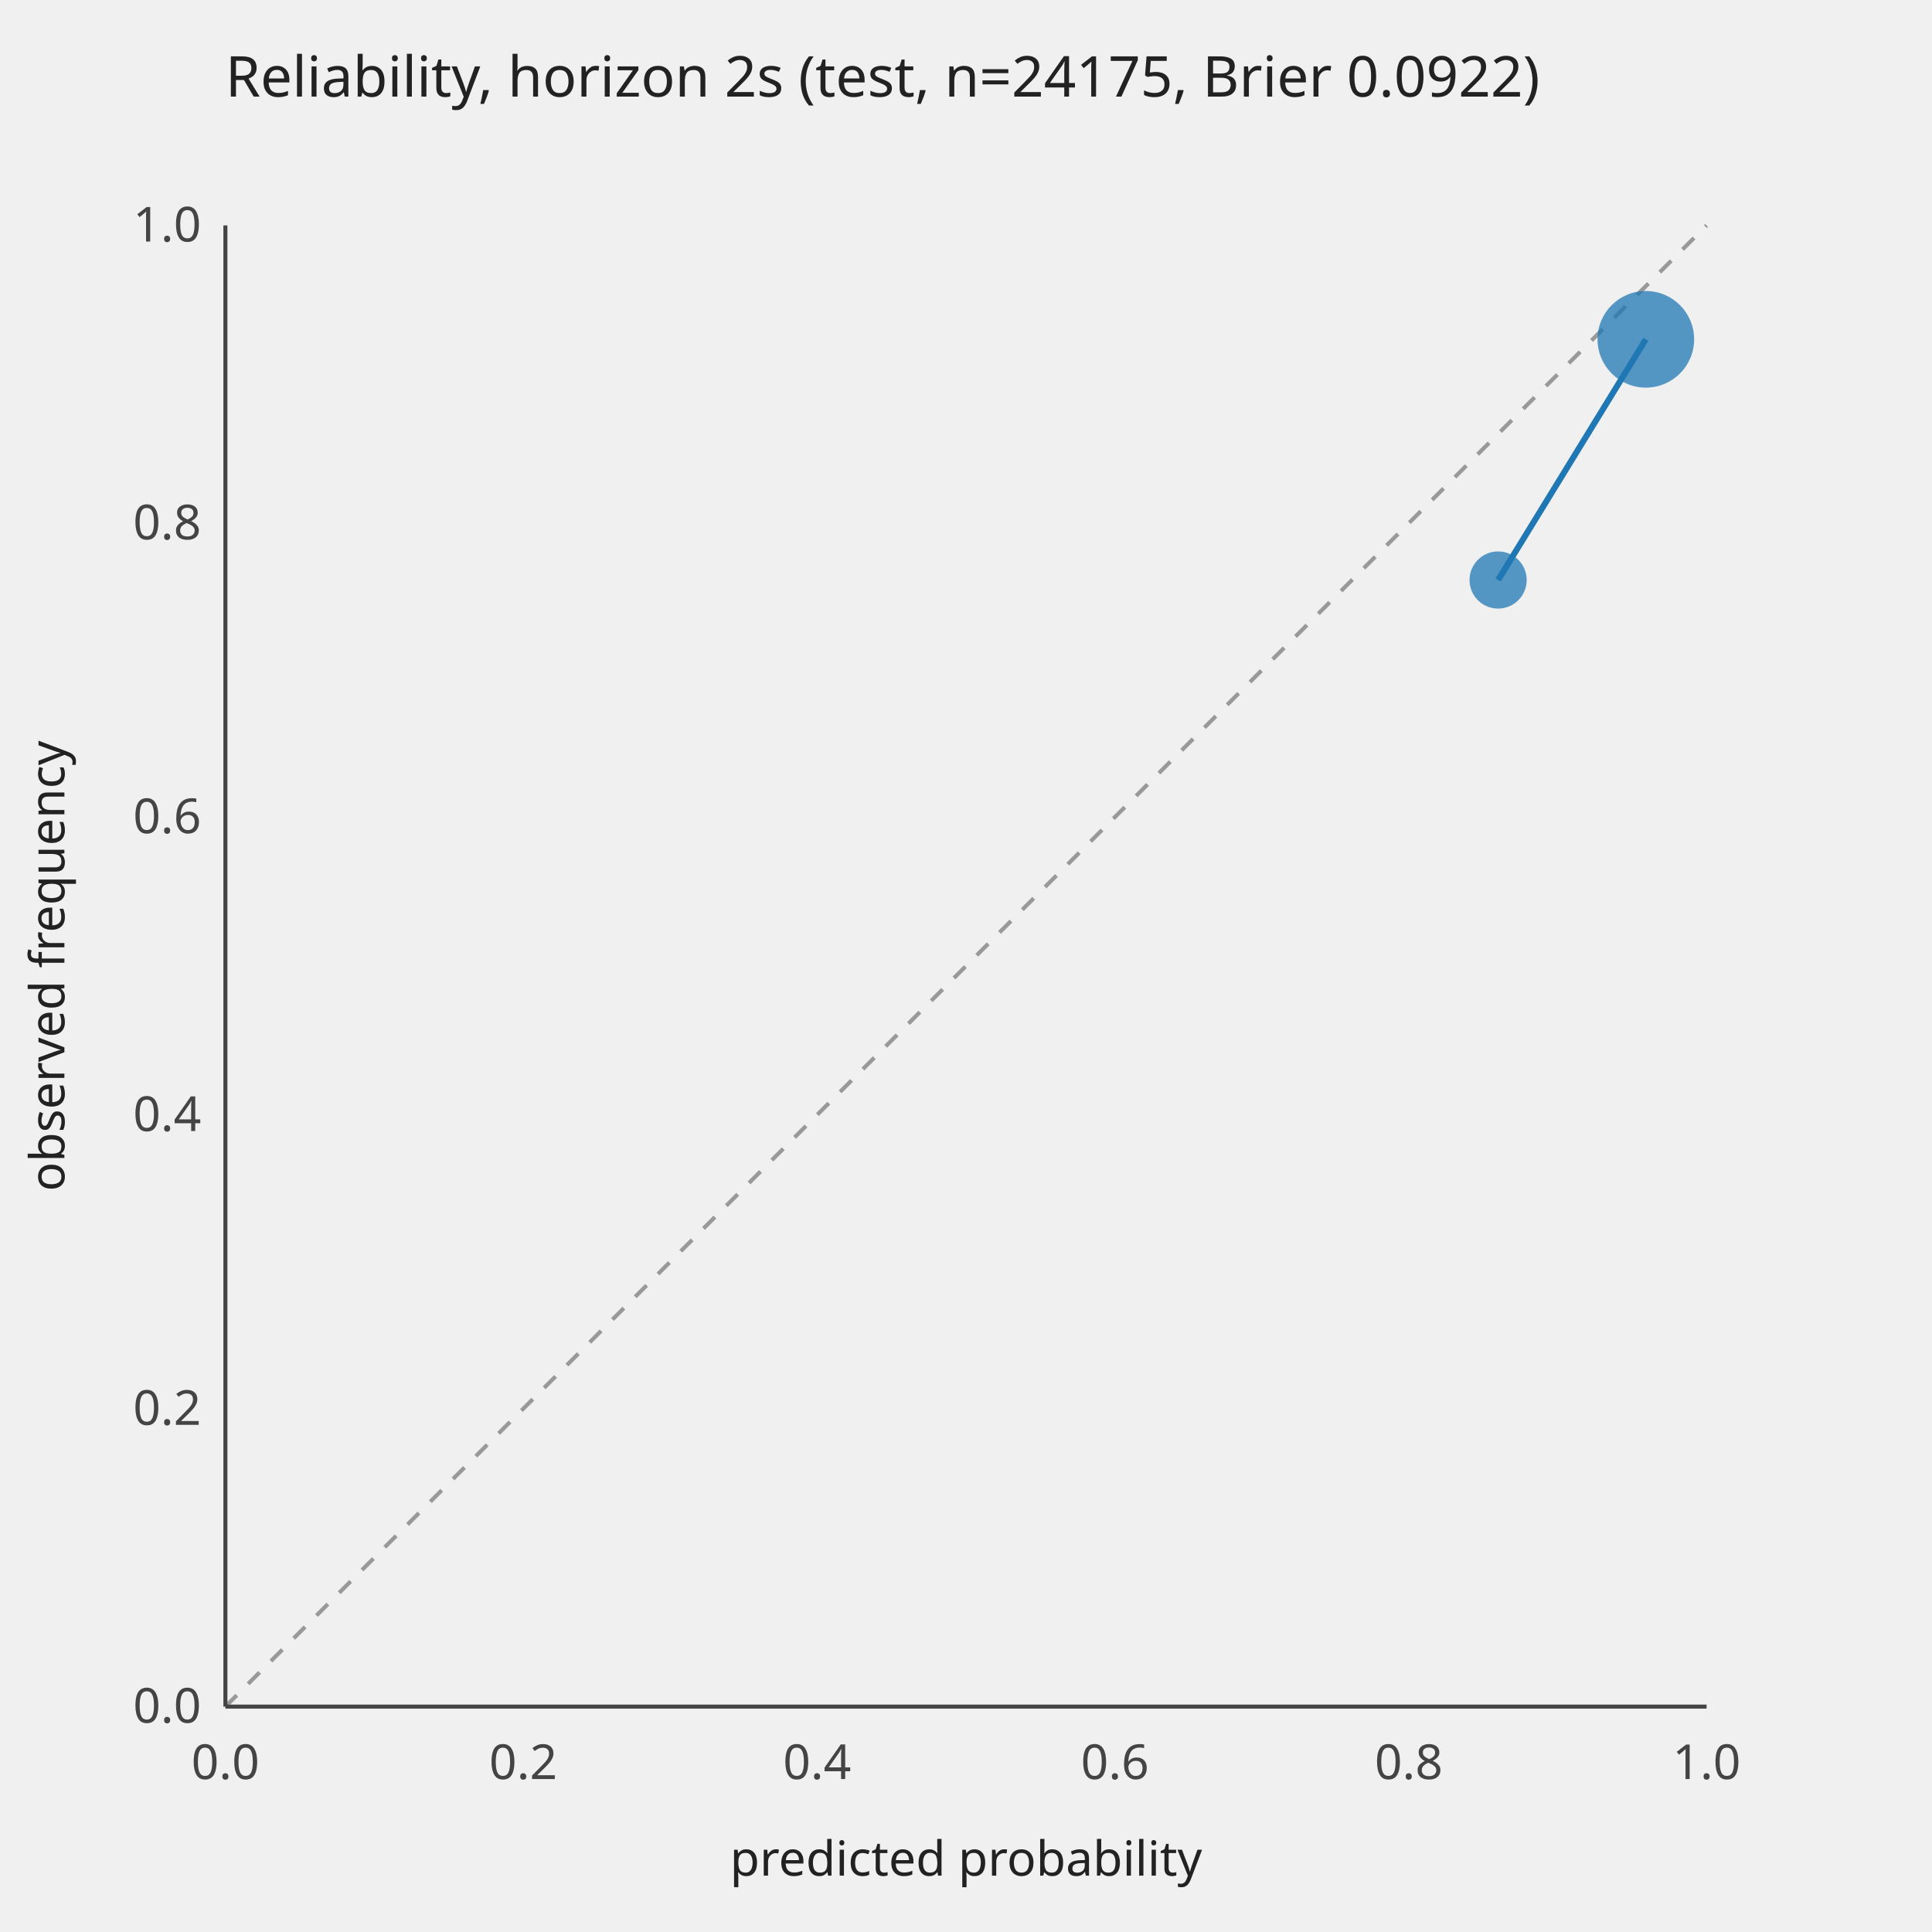
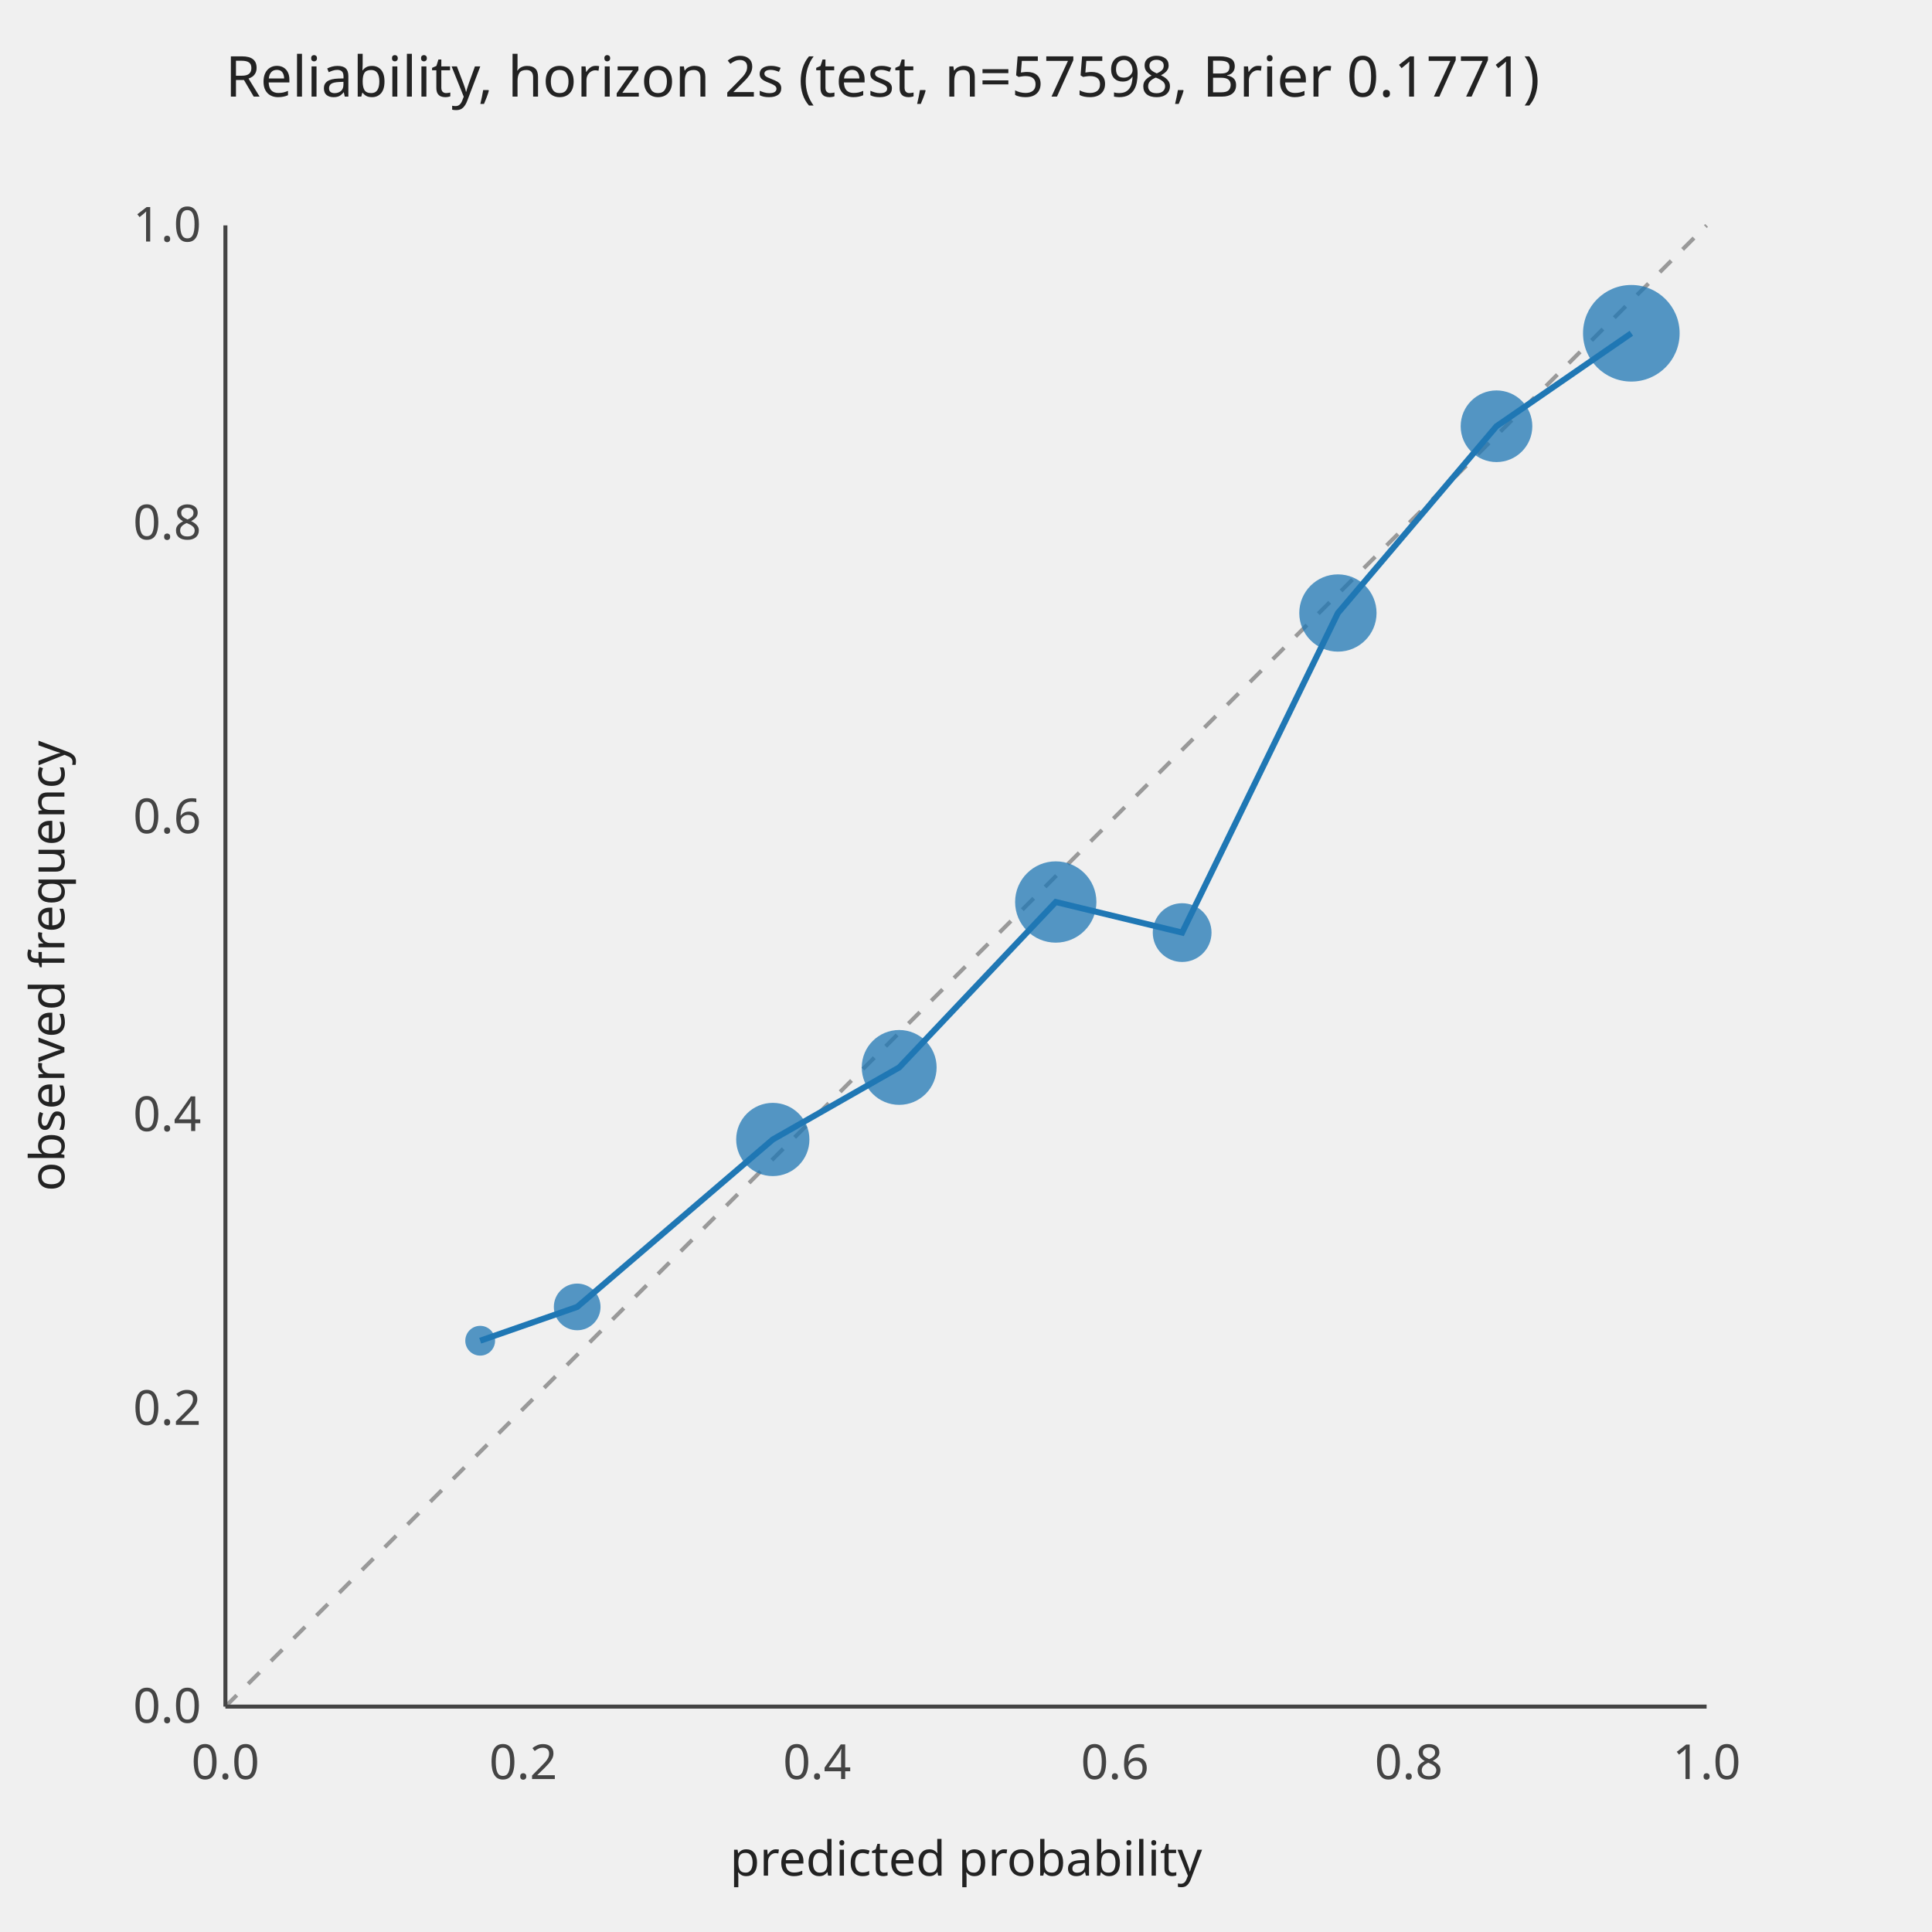
<svg xmlns="http://www.w3.org/2000/svg" width="480" height="480" viewBox="0 0 480 480" font-family="sans-serif" font-size="12">
  <rect width="100%%" height="100%%" fill="#ffffff" />
-   <text x="56" y="24" font-size="14" fill="#222">Reliability, horizon 2s (test, n=24175, Brier 0.0922)</text>
+   <text x="56" y="24" font-size="14" fill="#222">Reliability, horizon 2s (test, n=57598, Brier 0.1771)</text>
  <line x1="56" y1="424" x2="424" y2="56" stroke="#999" stroke-dasharray="4 4" />
  <line x1="56" y1="424" x2="424" y2="424" stroke="#444" />
  <line x1="56" y1="424" x2="56" y2="56" stroke="#444" />
  <text x="56" y="442" text-anchor="middle" fill="#444">0.0</text>
  <text x="50" y="428" text-anchor="end" fill="#444">0.0</text>
  <text x="130" y="442" text-anchor="middle" fill="#444">0.2</text>
  <text x="50" y="354" text-anchor="end" fill="#444">0.2</text>
  <text x="203" y="442" text-anchor="middle" fill="#444">0.4</text>
  <text x="50" y="281" text-anchor="end" fill="#444">0.4</text>
  <text x="277" y="442" text-anchor="middle" fill="#444">0.6</text>
  <text x="50" y="207" text-anchor="end" fill="#444">0.6</text>
  <text x="350" y="442" text-anchor="middle" fill="#444">0.8</text>
  <text x="50" y="134" text-anchor="end" fill="#444">0.8</text>
  <text x="424" y="442" text-anchor="middle" fill="#444">1.0</text>
  <text x="50" y="60" text-anchor="end" fill="#444">1.0</text>
  <text x="240" y="466" text-anchor="middle" fill="#222">predicted probability</text>
  <text transform="translate(16,240) rotate(-90)" text-anchor="middle" fill="#222">observed frequency</text>
-   <circle cx="372.2" cy="144.1" r="7.1" fill="#1f77b4" fill-opacity="0.75" />
-   <circle cx="408.9" cy="84.3" r="12.0" fill="#1f77b4" fill-opacity="0.75" />
-   <polyline fill="none" stroke="#1f77b4" stroke-width="1.5" points="372.2,144.1 408.9,84.3" />
+   <circle cx="119.3" cy="333.1" r="3.7" fill="#1f77b4" fill-opacity="0.75" />
+   <circle cx="143.4" cy="324.7" r="5.8" fill="#1f77b4" fill-opacity="0.75" />
+   <circle cx="192.0" cy="283.1" r="9.1" fill="#1f77b4" fill-opacity="0.75" />
+   <circle cx="223.4" cy="265.2" r="9.3" fill="#1f77b4" fill-opacity="0.75" />
+   <circle cx="262.3" cy="224.1" r="10.1" fill="#1f77b4" fill-opacity="0.75" />
+   <circle cx="293.7" cy="231.7" r="7.3" fill="#1f77b4" fill-opacity="0.75" />
+   <circle cx="332.4" cy="152.3" r="9.6" fill="#1f77b4" fill-opacity="0.75" />
+   <circle cx="371.8" cy="105.9" r="8.9" fill="#1f77b4" fill-opacity="0.75" />
+   <circle cx="405.3" cy="82.8" r="12.0" fill="#1f77b4" fill-opacity="0.75" />
+   <polyline fill="none" stroke="#1f77b4" stroke-width="1.5" points="119.3,333.1 143.4,324.7 192.0,283.1 223.4,265.2 262.3,224.1 293.7,231.7 332.4,152.3 371.8,105.9 405.3,82.8" />
</svg>
